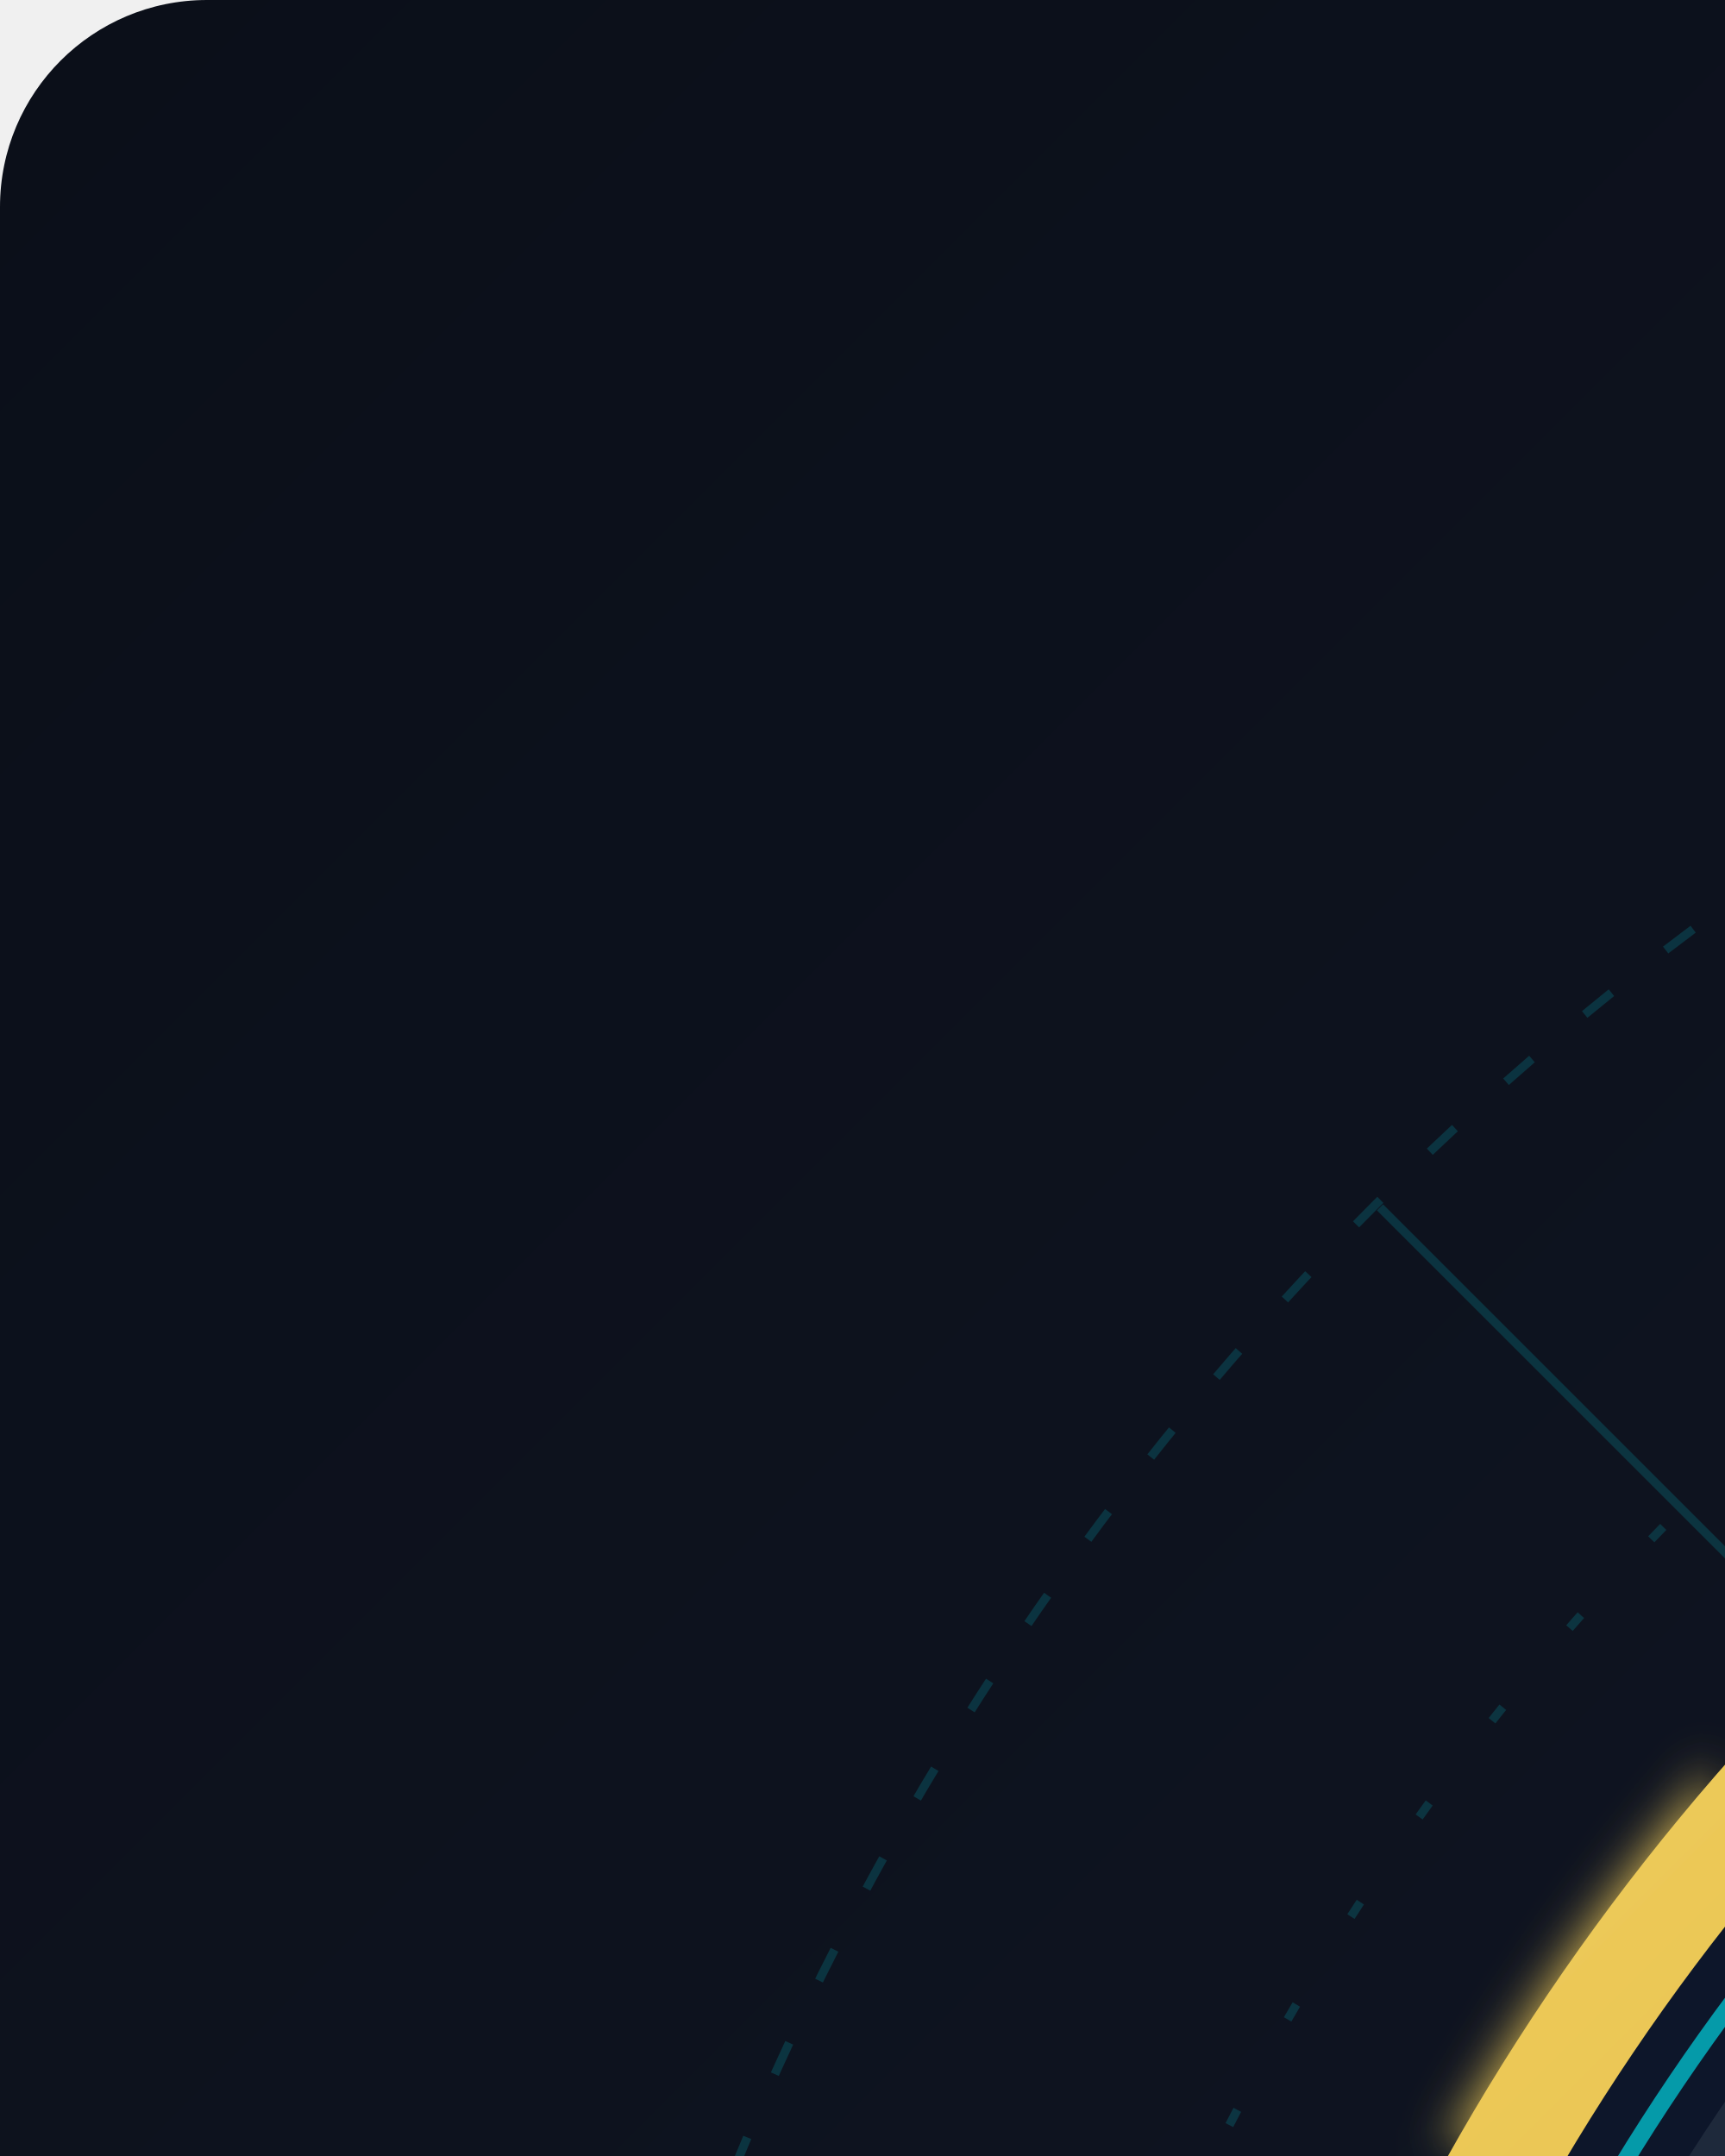
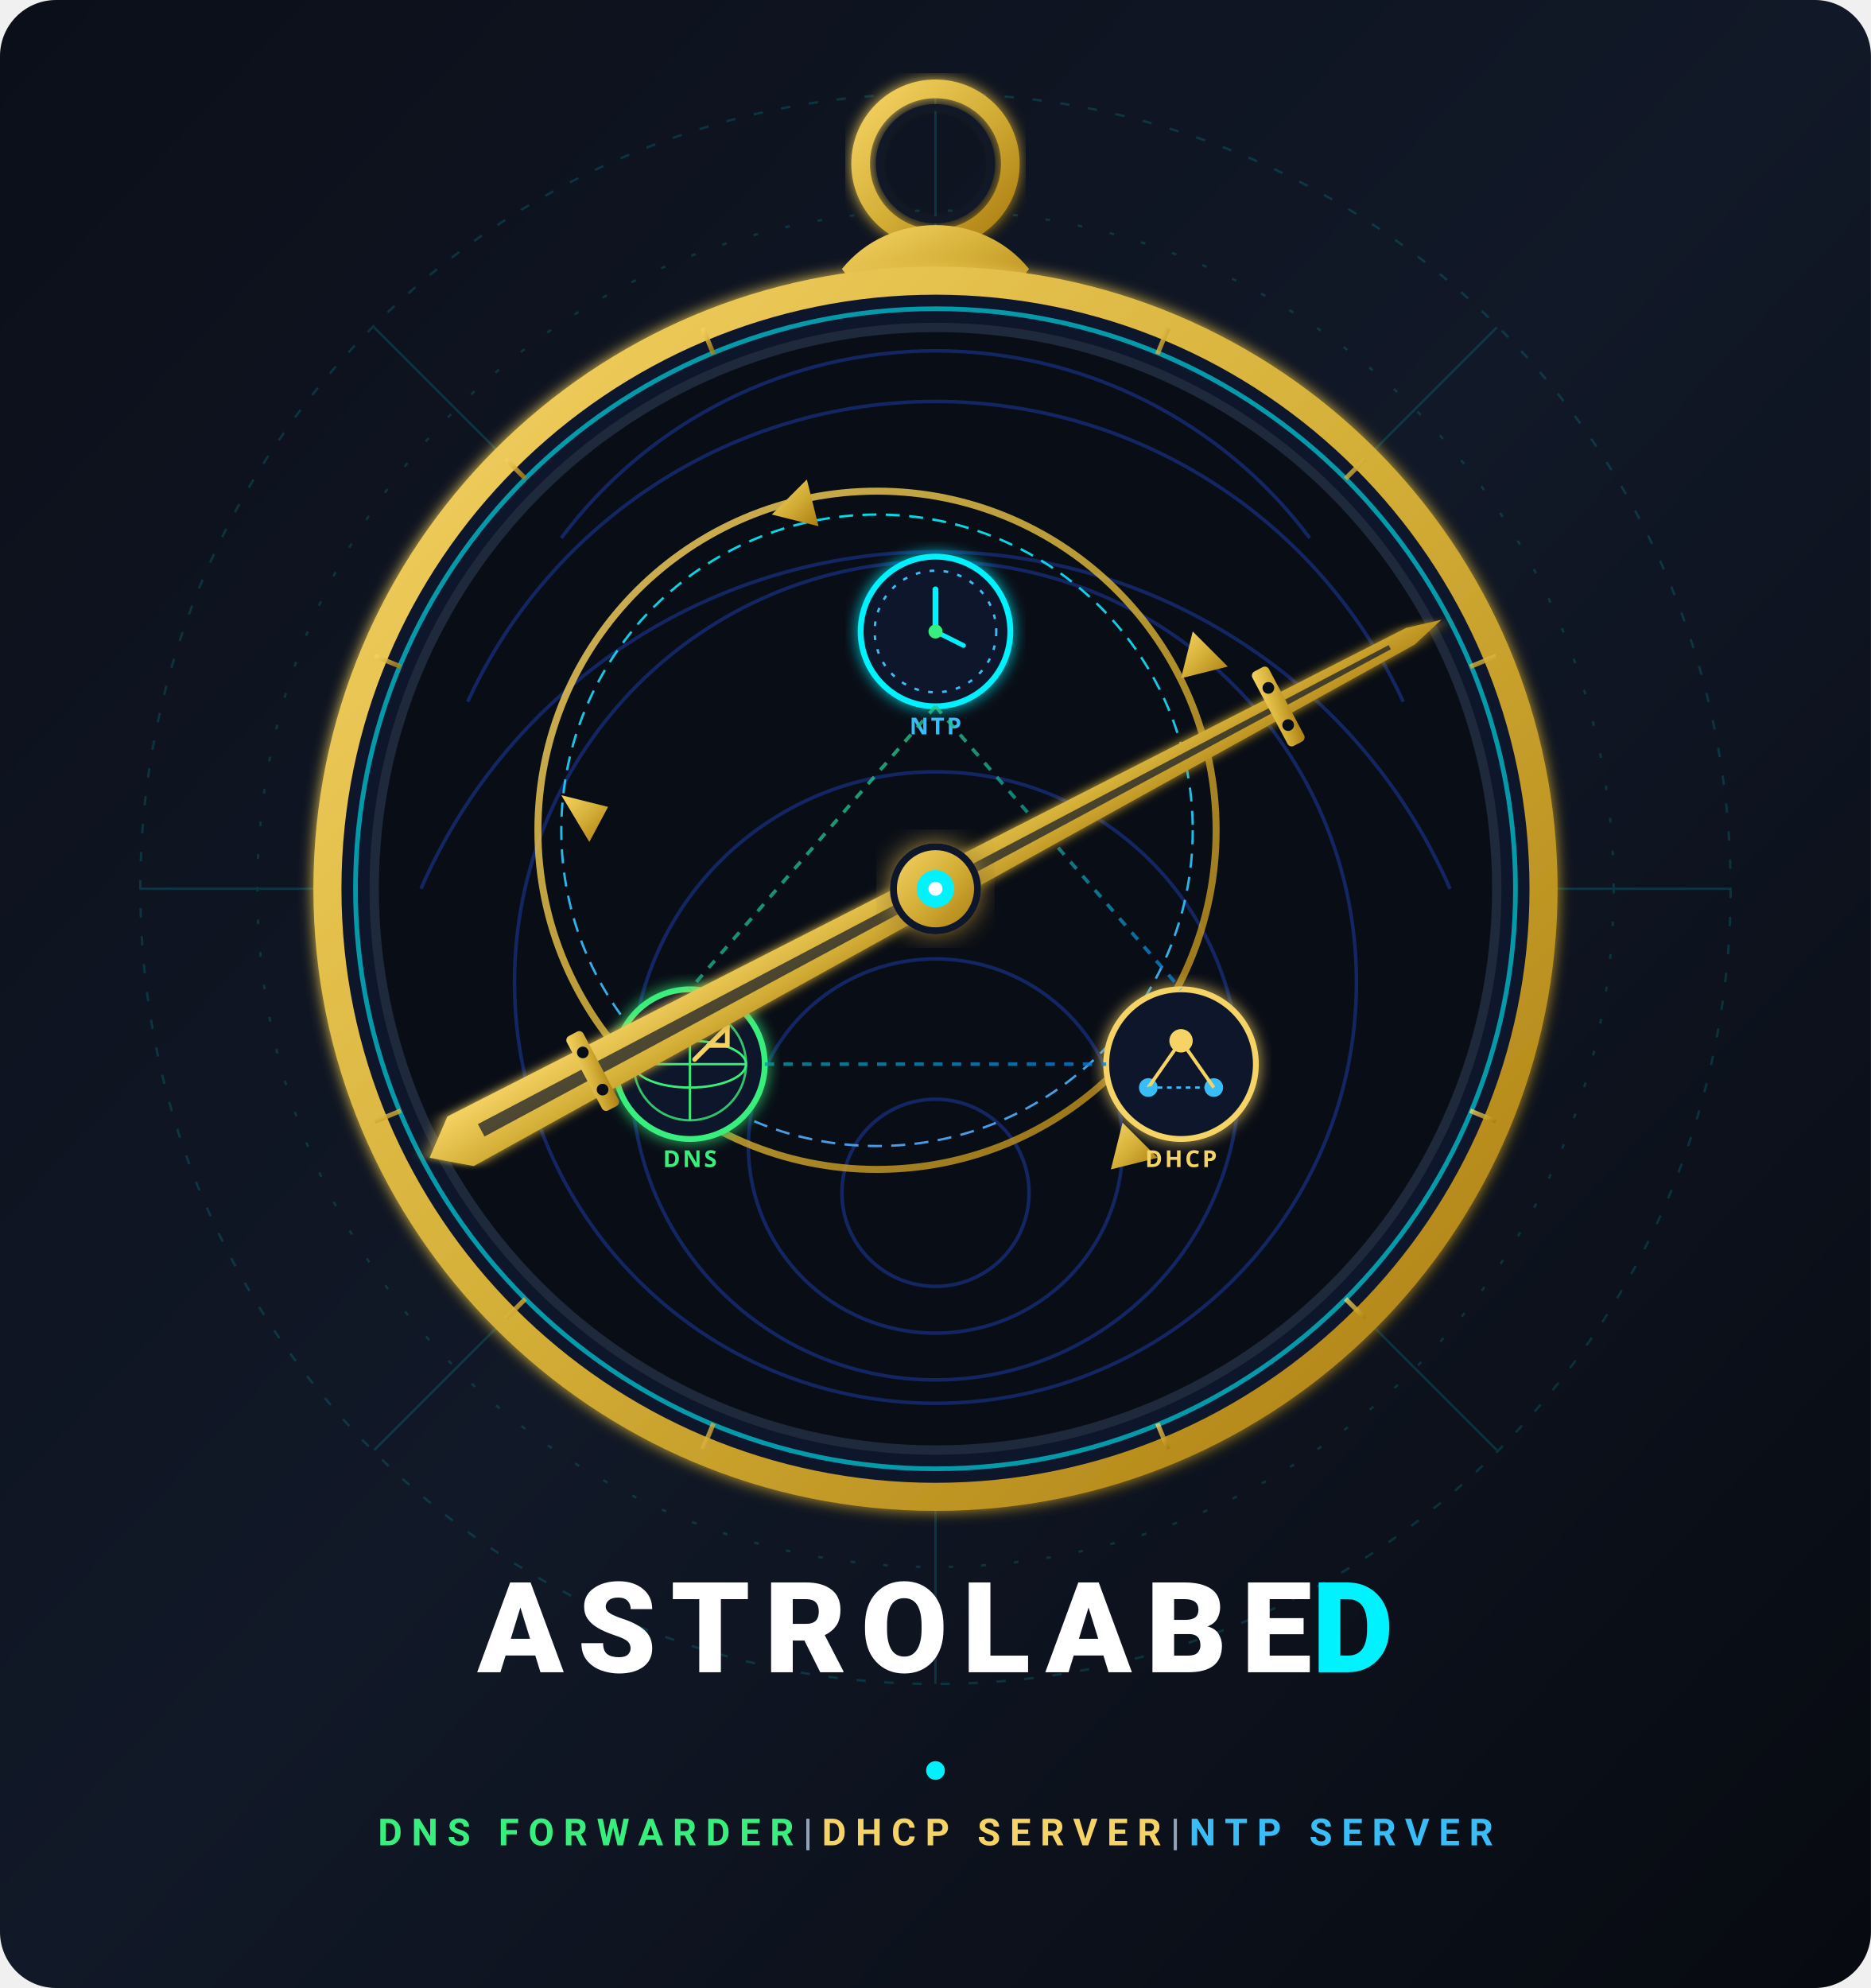
- <svg xmlns="http://www.w3.org/2000/svg" viewBox="0 0 200 250" width="100%" height="100%">
+ <svg xmlns="http://www.w3.org/2000/svg" viewBox="0 0 800 850" width="100%" height="100%" preserveAspectRatio="xMidYMid meet" style="width: 100%; height: auto; max-width: 100%;">
  <defs>
    <linearGradient id="bgGrad" x1="0%" y1="0%" x2="100%" y2="100%">
      <stop offset="0%" stop-color="#0b0f19" />
      <stop offset="50%" stop-color="#111827" />
      <stop offset="100%" stop-color="#070a10" />
    </linearGradient>
    <linearGradient id="goldGrad" x1="0%" y1="0%" x2="100%" y2="100%">
      <stop offset="0%" stop-color="#f6d365" />
      <stop offset="50%" stop-color="#d4af37" />
      <stop offset="100%" stop-color="#aa7c11" />
    </linearGradient>
    <linearGradient id="cyanGrad" x1="0%" y1="0%" x2="100%" y2="100%">
      <stop offset="0%" stop-color="#38ef7d" />
      <stop offset="50%" stop-color="#11998e" />
      <stop offset="100%" stop-color="#0575e6" />
    </linearGradient>
    <linearGradient id="blueGlow" x1="0%" y1="0%" x2="0%" y2="100%">
      <stop offset="0%" stop-color="#00f2fe" />
      <stop offset="100%" stop-color="#4facfe" />
    </linearGradient>
    <filter id="glow" x="-20%" y="-20%" width="140%" height="140%">
      <feGaussianBlur stdDeviation="6" result="blur" />
      <feComposite in="SourceGraphic" in2="blur" operator="over" />
    </filter>
    <filter id="subtleGlow" x="-10%" y="-10%" width="120%" height="120%">
      <feGaussianBlur stdDeviation="3" result="blur" />
      <feComposite in="SourceGraphic" in2="blur" operator="over" />
    </filter>
  </defs>
  <rect width="800" height="850" rx="24" fill="url(#bgGrad)" />
  <g opacity="0.15" stroke="#00f2fe" stroke-width="1" fill="none">
    <circle cx="400" cy="380" r="340" stroke-dasharray="4 8" />
    <circle cx="400" cy="380" r="290" stroke-dasharray="2 12" />
    <line x1="60" y1="380" x2="740" y2="380" />
    <line x1="400" y1="40" x2="400" y2="720" />
    <line x1="160" y1="140" x2="640" y2="620" />
    <line x1="160" y1="620" x2="640" y2="140" />
  </g>
  <g transform="translate(400, 70)">
    <circle cx="0" cy="0" r="32" fill="none" stroke="url(#goldGrad)" stroke-width="8" filter="url(#subtleGlow)" />
    <circle cx="0" cy="0" r="24" fill="none" stroke="#111827" stroke-width="3" />
    <path d="M -40 45 C -20 20, 20 20, 40 45 L 25 65 C 10 52, -10 52, -25 65 Z" fill="url(#goldGrad)" />
  </g>
  <g transform="translate(400, 380)">
    <circle cx="0" cy="0" r="260" fill="#0f172a" stroke="url(#goldGrad)" stroke-width="12" filter="url(#subtleGlow)" />
    <circle cx="0" cy="0" r="248" fill="none" stroke="#00f2fe" stroke-width="2" opacity="0.6" />
    <g stroke="url(#goldGrad)" stroke-width="2" opacity="0.8">
      <line x1="0" y1="-260" x2="0" y2="-248" />
      <line x1="0" y1="260" x2="0" y2="248" />
      <line x1="-260" y1="0" x2="-248" y2="0" />
      <line x1="260" y1="0" x2="248" y2="0" />
      <line x1="-183.8" y1="-183.8" x2="-175.3" y2="-175.3" />
      <line x1="183.8" y1="-183.8" x2="175.3" y2="-175.3" />
      <line x1="-183.8" y1="183.8" x2="-175.3" y2="175.3" />
      <line x1="183.8" y1="183.8" x2="175.3" y2="175.3" />
      <line x1="-99.5" y1="-239.7" x2="-94.9" y2="-228.6" />
      <line x1="99.5" y1="-239.7" x2="94.9" y2="-228.6" />
      <line x1="-239.7" y1="-99.5" x2="-228.6" y2="-94.9" />
      <line x1="239.7" y1="-99.5" x2="228.6" y2="-94.9" />
      <line x1="-99.5" y1="239.7" x2="-94.9" y2="228.6" />
      <line x1="99.5" y1="239.7" x2="94.9" y2="228.6" />
      <line x1="-239.7" y1="99.5" x2="-228.6" y2="94.9" />
      <line x1="239.7" y1="99.5" x2="228.6" y2="94.9" />
    </g>
    <circle cx="0" cy="0" r="240" fill="#090d16" stroke="#1e293b" stroke-width="4" />
    <g stroke="#1e40af" stroke-width="1.5" fill="none" opacity="0.5">
      <circle cx="0" cy="40" r="180" />
      <circle cx="0" cy="80" r="130" />
      <circle cx="0" cy="110" r="80" />
      <circle cx="0" cy="130" r="40" />
      <path d="M -220 0 A 240 240 0 0 1 220 0" />
      <path d="M -200 -80 A 220 220 0 0 1 200 -80" />
      <path d="M -160 -150 A 200 200 0 0 1 160 -150" />
    </g>
    <circle cx="-25" cy="-25" r="145" fill="none" stroke="url(#goldGrad)" stroke-width="3" opacity="0.85" />
    <circle cx="-25" cy="-25" r="135" fill="none" stroke="url(#blueGlow)" stroke-width="1" stroke-dasharray="6 4" opacity="0.9" />
    <g fill="url(#goldGrad)">
      <path d="M -160 -40 L -140 -35 L -148 -20 Z" />
      <path d="M 110 -110 L 125 -95 L 105 -90 Z" />
      <path d="M -70 -160 L -55 -175 L -50 -155 Z" />
      <path d="M 80 100 L 95 115 L 75 120 Z" />
      <path d="M -130 90 L -115 100 L -110 80 Z" />
    </g>
    <g transform="translate(0, -110)">
      <circle cx="0" cy="0" r="32" fill="#0f172a" stroke="#00f2fe" stroke-width="2.5" filter="url(#subtleGlow)" />
      <circle cx="0" cy="0" r="26" fill="none" stroke="#38bdf8" stroke-width="1" stroke-dasharray="2 4" />
      <line x1="0" y1="0" x2="0" y2="-18" stroke="#00f2fe" stroke-width="2.5" stroke-linecap="round" />
      <line x1="0" y1="0" x2="12" y2="6" stroke="#00f2fe" stroke-width="2" stroke-linecap="round" />
      <circle cx="0" cy="0" r="3" fill="#38ef7d" />
      <text x="0" y="44" fill="#38bdf8" font-family="system-ui, sans-serif" font-size="10" font-weight="700" text-anchor="middle" letter-spacing="1">NTP</text>
    </g>
    <g transform="translate(-105, 75)">
      <circle cx="0" cy="0" r="32" fill="#0f172a" stroke="#38ef7d" stroke-width="2.5" filter="url(#subtleGlow)" />
      <circle cx="0" cy="0" r="24" fill="none" stroke="#38ef7d" stroke-width="1" opacity="0.8" />
      <ellipse cx="0" cy="0" rx="24" ry="10" fill="none" stroke="#38ef7d" stroke-width="1" />
      <line x1="0" y1="-24" x2="0" y2="24" stroke="#38ef7d" stroke-width="1" />
      <line x1="-24" y1="0" x2="24" y2="0" stroke="#38ef7d" stroke-width="1" />
      <path d="M 8 -8 L 16 -8 L 16 -16" fill="none" stroke="#f6d365" stroke-width="2" stroke-linecap="round" stroke-linejoin="round" />
      <line x1="2" y1="-2" x2="16" y2="-16" stroke="#f6d365" stroke-width="2" stroke-linecap="round" />
      <text x="0" y="44" fill="#38ef7d" font-family="system-ui, sans-serif" font-size="10" font-weight="700" text-anchor="middle" letter-spacing="1">DNS</text>
    </g>
    <g transform="translate(105, 75)">
      <circle cx="0" cy="0" r="32" fill="#0f172a" stroke="#f6d365" stroke-width="2.5" filter="url(#subtleGlow)" />
      <circle cx="0" cy="-10" r="5" fill="#f6d365" />
      <circle cx="-14" cy="10" r="4" fill="#38bdf8" />
      <circle cx="14" cy="10" r="4" fill="#38bdf8" />
      <line x1="0" y1="-10" x2="-14" y2="10" stroke="#f6d365" stroke-width="1.5" />
      <line x1="0" y1="-10" x2="14" y2="10" stroke="#f6d365" stroke-width="1.5" />
      <line x1="-14" y1="10" x2="14" y2="10" stroke="#38bdf8" stroke-width="1" stroke-dasharray="2 2" />
      <text x="0" y="44" fill="#f6d365" font-family="system-ui, sans-serif" font-size="10" font-weight="700" text-anchor="middle" letter-spacing="1">DHCP</text>
    </g>
    <path d="M 0 -78 L -105 43 M 0 -78 L 105 43 M -73 75 L 73 75" stroke="url(#cyanGrad)" stroke-width="1.5" stroke-dasharray="4 4" opacity="0.8" />
    <g transform="rotate(-28)">
      <path d="M -230 -12 L 230 -4 L 245 0 L 230 4 L -230 12 L -245 0 Z" fill="url(#goldGrad)" filter="url(#subtleGlow)" />
      <path d="M -220 -3 L 220 -1 L 220 1 L -220 3 Z" fill="#0f172a" opacity="0.7" />
      <rect x="-170" y="-18" width="8" height="36" rx="2" fill="url(#goldGrad)" />
      <circle cx="-166" cy="-9" r="2.5" fill="#090d16" />
      <circle cx="-166" cy="9" r="2.5" fill="#090d16" />
      <rect x="162" y="-18" width="8" height="36" rx="2" fill="url(#goldGrad)" />
      <circle cx="166" cy="-9" r="2.5" fill="#090d16" />
      <circle cx="166" cy="9" r="2.5" fill="#090d16" />
    </g>
    <circle cx="0" cy="0" r="18" fill="url(#goldGrad)" stroke="#0f172a" stroke-width="3" filter="url(#glow)" />
    <circle cx="0" cy="0" r="8" fill="#00f2fe" />
    <circle cx="0" cy="0" r="3" fill="#ffffff" />
  </g>
  <g transform="translate(400, 715)">
    <text x="0" y="0" font-family="system-ui, -apple-system, 'Segoe UI', Roboto, Helvetica, Arial, sans-serif" font-size="54" font-weight="900" fill="#ffffff" text-anchor="middle" letter-spacing="6">
      ASTROLABE<tspan fill="#00f2fe">D</tspan>
    </text>
    <g transform="translate(0, 42)">
      <line x1="-260" y1="0" x2="260" y2="0" stroke="url(#goldGrad)" stroke-width="2" opacity="0.6" />
      <circle cx="0" cy="0" r="4" fill="#00f2fe" />
      <text x="0" y="32" font-family="system-ui, -apple-system, 'Segoe UI', Roboto, Helvetica, Arial, sans-serif" font-size="16" font-weight="700" text-anchor="middle" letter-spacing="4">
        <tspan fill="#38ef7d">DNS FORWARDER</tspan>
-         <tspan fill="#94a3b8">  •  </tspan>
+         <tspan fill="#94a3b8"> | </tspan>
        <tspan fill="#f6d365">DHCP SERVER</tspan>
-         <tspan fill="#94a3b8">  •  </tspan>
+         <tspan fill="#94a3b8"> | </tspan>
        <tspan fill="#38bdf8">NTP SERVER</tspan>
      </text>
    </g>
  </g>
</svg>
